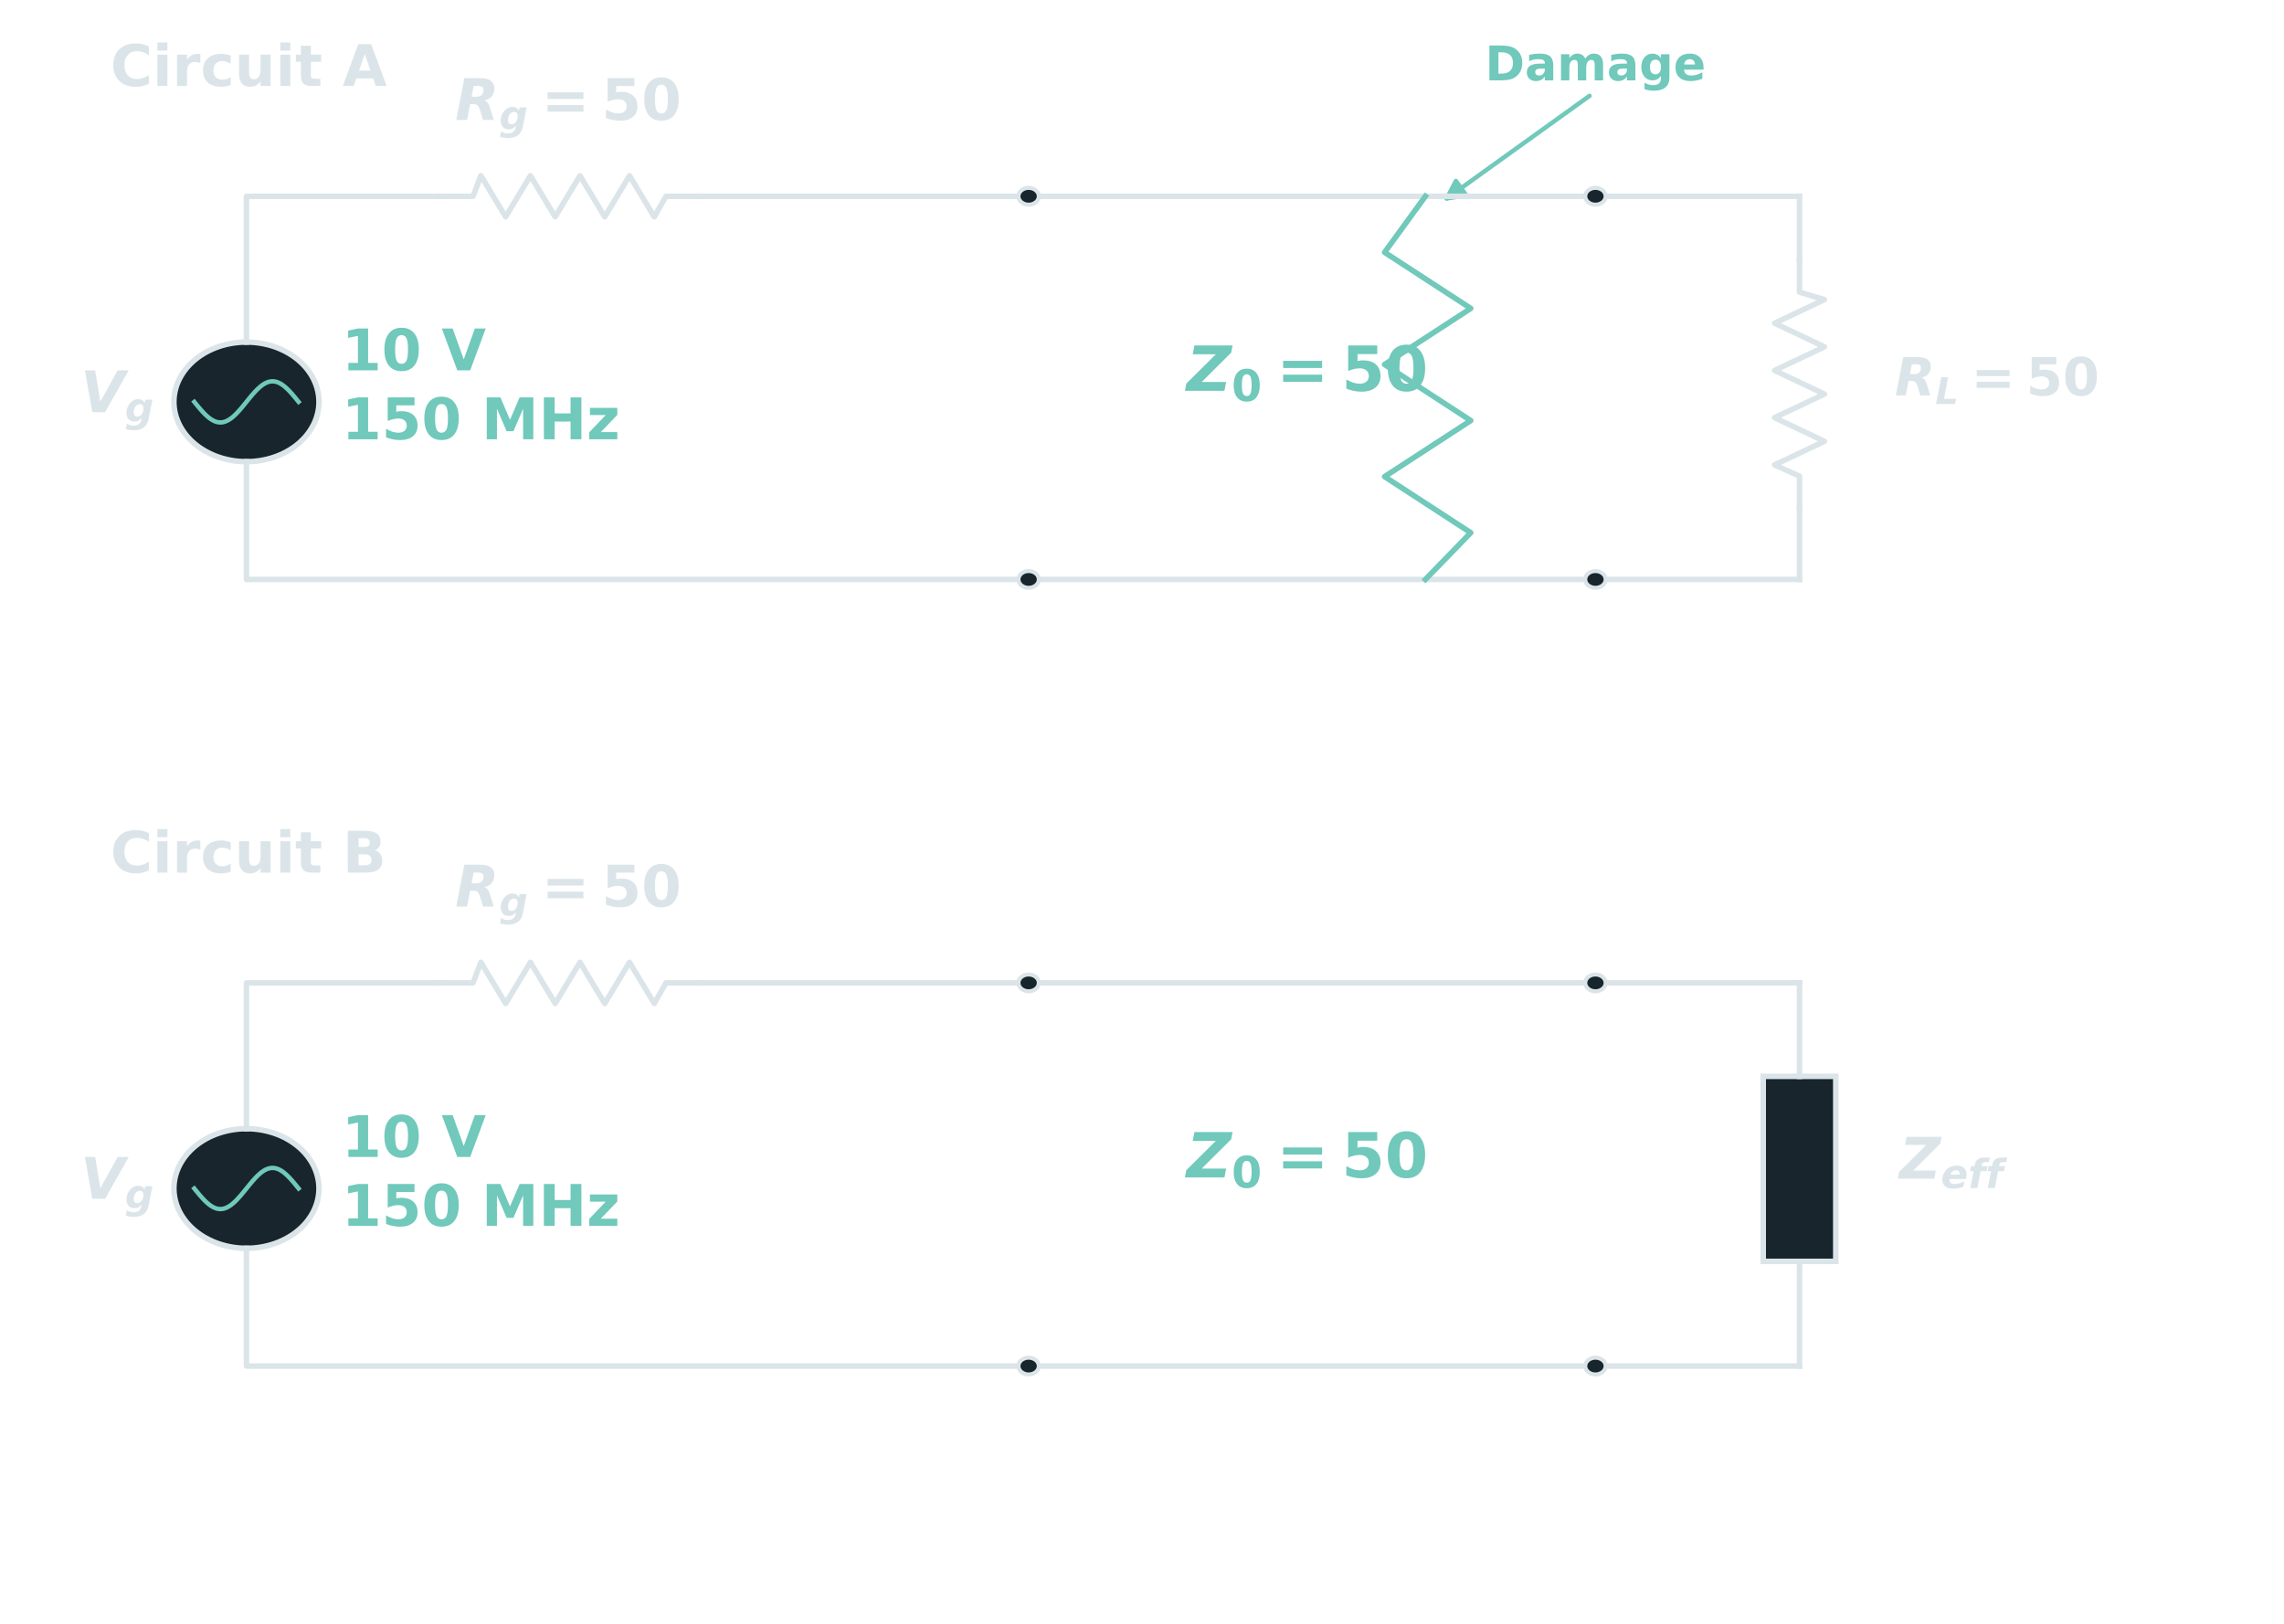
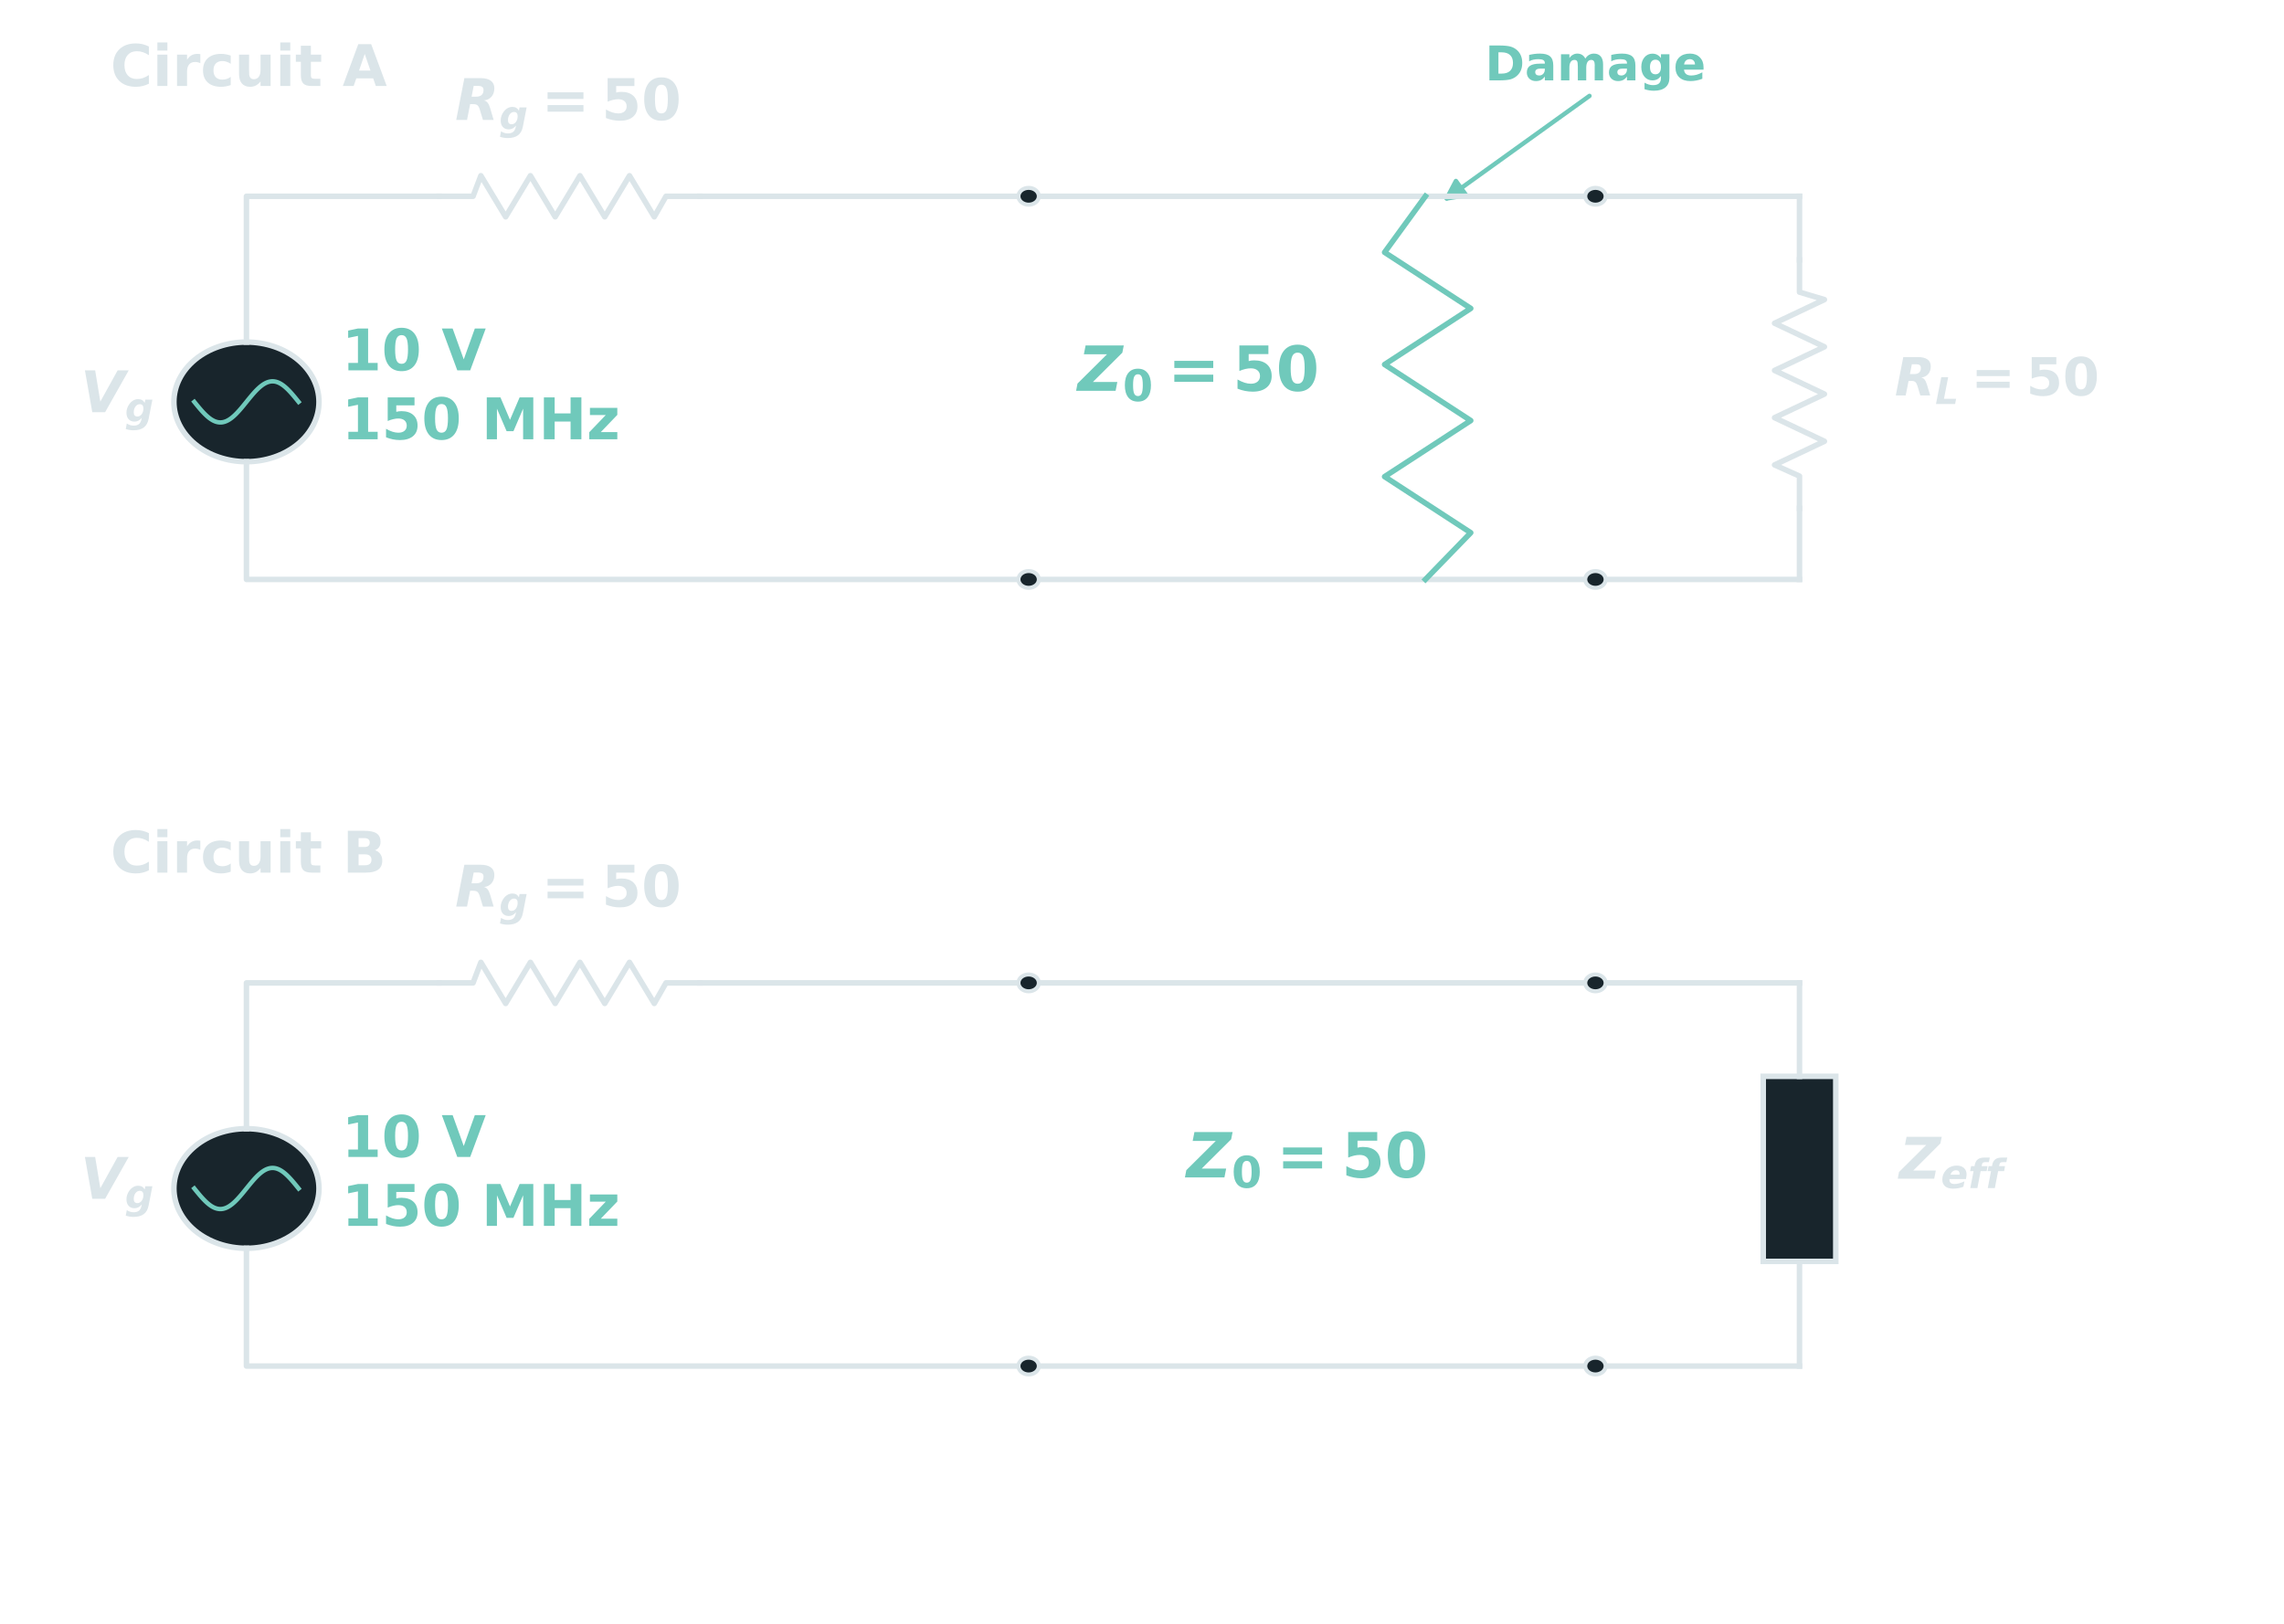
<svg xmlns="http://www.w3.org/2000/svg" width="620.64pt" height="441.232pt" viewBox="0 0 620.64 441.232" version="1.1">
  <defs>
    <style type="text/css">*{stroke-linejoin: round; stroke-linecap: butt}</style>
  </defs>
  <g id="figure_1">
    <g id="patch_1">
      <path d="M 0 441.232  L 620.64 441.232  L 620.64 0  L 0 0  L 0 441.232  z " style="fill: none" />
    </g>
    <g id="axes_1">
      <g id="patch_2">
        <path d="M 66.967 125.485  C 72.196 125.485 77.211 123.772 80.908 120.724  C 84.605 117.675 86.682 113.54 86.682 109.228  C 86.682 104.917 84.605 100.782 80.908 97.733  C 77.211 94.685 72.196 92.972 66.967 92.972  C 61.739 92.972 56.724 94.685 53.027 97.733  C 49.33 100.782 47.253 104.917 47.253 109.228  C 47.253 113.54 49.33 117.675 53.027 120.724  C 56.724 123.772 61.739 125.485 66.967 125.485  z " clip-path="url(#p569f250608)" style="fill: #18252c; stroke: #dbe5e9; stroke-width: 1.5; stroke-linejoin: miter" />
      </g>
      <g id="patch_3">
        <path d="M 431.912 26.065  Q 411.973 40.392 393.124 53.937  " clip-path="url(#p569f250608)" style="fill: none; stroke: #70c9bb; stroke-width: 1.2; stroke-linecap: round" />
        <path d="M 398.422 53.085  L 393.124 53.937  L 395.621 49.187  z " clip-path="url(#p569f250608)" style="fill: #70c9bb; stroke: #70c9bb; stroke-width: 1.2; stroke-linecap: round" />
      </g>
      <g id="line2d_1">
        <path d="M 52.798 109.228  L 53.208 109.737  L 53.619 110.241  L 54.03 110.736  L 54.44 111.219  L 54.851 111.686  L 55.262 112.132  L 55.673 112.554  L 56.083 112.949  L 56.494 113.312  L 56.905 113.642  L 57.315 113.936  L 57.726 114.19  L 58.137 114.403  L 58.548 114.574  L 58.958 114.7  L 59.369 114.78  L 59.78 114.815  L 60.191 114.804  L 60.601 114.746  L 61.012 114.642  L 61.423 114.494  L 61.833 114.302  L 62.244 114.068  L 62.655 113.794  L 63.066 113.482  L 63.476 113.135  L 63.887 112.755  L 64.298 112.346  L 64.708 111.912  L 65.119 111.455  L 65.53 110.979  L 65.941 110.49  L 66.351 109.989  L 66.762 109.483  L 67.173 108.974  L 67.584 108.467  L 67.994 107.967  L 68.405 107.477  L 68.816 107.002  L 69.226 106.545  L 69.637 106.111  L 70.048 105.702  L 70.459 105.322  L 70.869 104.975  L 71.28 104.663  L 71.691 104.389  L 72.101 104.155  L 72.512 103.963  L 72.923 103.815  L 73.334 103.711  L 73.744 103.653  L 74.155 103.642  L 74.566 103.676  L 74.976 103.757  L 75.387 103.883  L 75.798 104.054  L 76.209 104.267  L 76.619 104.521  L 77.03 104.814  L 77.441 105.144  L 77.852 105.508  L 78.262 105.903  L 78.673 106.325  L 79.084 106.771  L 79.494 107.238  L 79.905 107.721  L 80.316 108.216  L 80.727 108.72  L 81.137 109.228  " clip-path="url(#p569f250608)" style="fill: none; stroke: #70c9bb; stroke-width: 1.2; stroke-linecap: square" />
      </g>
      <g id="line2d_2">
        <path d="M 66.967 92.972  L 66.967 53.347  L 119.334 53.347  " clip-path="url(#p569f250608)" style="fill: none; stroke: #dbe5e9; stroke-width: 1.5; stroke-linecap: square" />
      </g>
      <g id="line2d_3">
        <path d="M 119.334 53.347  L 128.545 53.347  L 130.67 47.758  L 137.401 58.935  L 144.132 47.758  L 150.862 58.935  L 157.593 47.758  L 164.324 58.935  L 171.055 47.758  L 177.785 58.935  L 180.973 53.347  L 190.184 53.347  " clip-path="url(#p569f250608)" style="fill: none; stroke: #dbe5e9; stroke-width: 1.5; stroke-linecap: square" />
      </g>
      <g id="line2d_4">
        <path d="M 190.184 53.347  L 488.984 53.347  " clip-path="url(#p569f250608)" style="fill: none; stroke: #dbe5e9; stroke-width: 1.5; stroke-linecap: square" />
      </g>
      <g id="line2d_5">
        <path d="M 66.967 125.485  L 66.967 157.49  L 488.984 157.49  " clip-path="url(#p569f250608)" style="fill: none; stroke: #dbe5e9; stroke-width: 1.5; stroke-linecap: square" />
      </g>
      <g id="line2d_6">
        <path d="M 488.984 53.347  L 488.984 70.619  " clip-path="url(#p569f250608)" style="fill: none; stroke: #dbe5e9; stroke-width: 1.5; stroke-linecap: square" />
      </g>
      <g id="line2d_7">
        <path d="M 488.984 70.619  L 488.984 79.403  L 495.761 81.43  L 482.207 87.849  L 495.761 94.267  L 482.207 100.686  L 495.761 107.105  L 482.207 113.524  L 495.761 119.942  L 482.207 126.361  L 488.984 129.402  L 488.984 138.185  " clip-path="url(#p569f250608)" style="fill: none; stroke: #dbe5e9; stroke-width: 1.5; stroke-linecap: square" />
      </g>
      <g id="line2d_8">
        <path d="M 488.984 138.185  L 488.984 157.49  " clip-path="url(#p569f250608)" style="fill: none; stroke: #dbe5e9; stroke-width: 1.5; stroke-linecap: square" />
      </g>
      <g id="line2d_9">
        <path d="M 387.33 53.347  L 376.241 68.587  L 399.652 83.828  L 376.241 99.068  L 399.652 114.309  L 376.241 129.549  L 399.652 144.79  L 387.33 157.49  " clip-path="url(#p569f250608)" style="fill: none; stroke: #70c9bb; stroke-width: 1.5; stroke-linecap: square" />
      </g>
      <g id="patch_4">
        <path d="M 279.516 159.776  C 280.251 159.776 280.956 159.535 281.476 159.106  C 281.996 158.678 282.288 158.096 282.288 157.49  C 282.288 156.884 281.996 156.302 281.476 155.873  C 280.956 155.445 280.251 155.204 279.516 155.204  C 278.781 155.204 278.075 155.445 277.556 155.873  C 277.036 156.302 276.744 156.884 276.744 157.49  C 276.744 158.096 277.036 158.678 277.556 159.106  C 278.075 159.535 278.781 159.776 279.516 159.776  z " clip-path="url(#p569f250608)" style="fill: #18252c; stroke: #dbe5e9; stroke-width: 1.1; stroke-linejoin: miter" />
      </g>
      <g id="patch_5">
        <path d="M 279.516 55.633  C 280.251 55.633 280.956 55.392 281.476 54.963  C 281.996 54.534 282.288 53.953 282.288 53.347  C 282.288 52.74 281.996 52.159 281.476 51.73  C 280.956 51.301 280.251 51.06 279.516 51.06  C 278.781 51.06 278.075 51.301 277.556 51.73  C 277.036 52.159 276.744 52.74 276.744 53.347  C 276.744 53.953 277.036 54.534 277.556 54.963  C 278.075 55.392 278.781 55.633 279.516 55.633  z " clip-path="url(#p569f250608)" style="fill: #18252c; stroke: #dbe5e9; stroke-width: 1.1; stroke-linejoin: miter" />
      </g>
      <g id="patch_6">
        <path d="M 433.536 159.776  C 434.272 159.776 434.977 159.535 435.497 159.106  C 436.017 158.678 436.309 158.096 436.309 157.49  C 436.309 156.884 436.017 156.302 435.497 155.873  C 434.977 155.445 434.272 155.204 433.536 155.204  C 432.801 155.204 432.096 155.445 431.576 155.873  C 431.056 156.302 430.764 156.884 430.764 157.49  C 430.764 158.096 431.056 158.678 431.576 159.106  C 432.096 159.535 432.801 159.776 433.536 159.776  z " clip-path="url(#p569f250608)" style="fill: #18252c; stroke: #dbe5e9; stroke-width: 1.1; stroke-linejoin: miter" />
      </g>
      <g id="patch_7">
        <path d="M 433.536 55.633  C 434.272 55.633 434.977 55.392 435.497 54.963  C 436.017 54.534 436.309 53.953 436.309 53.347  C 436.309 52.74 436.017 52.159 435.497 51.73  C 434.977 51.301 434.272 51.06 433.536 51.06  C 432.801 51.06 432.096 51.301 431.576 51.73  C 431.056 52.159 430.764 52.74 430.764 53.347  C 430.764 53.953 431.056 54.534 431.576 54.963  C 432.096 55.392 432.801 55.633 433.536 55.633  z " clip-path="url(#p569f250608)" style="fill: #18252c; stroke: #dbe5e9; stroke-width: 1.1; stroke-linejoin: miter" />
      </g>
      <g id="text_1">
        <g style="fill: #dbe5e9" transform="translate(21.88812 112.6586)">
          <text>
            <tspan x="0" y="-0.625" style="font-style: oblique; font-weight: 700; font-size: 15.6px; font-family: 'DejaVu Sans'; fill: #dbe5e9">V</tspan>
            <tspan x="12.068" y="1.934" style="font-style: oblique; font-weight: 700; font-size: 10.92px; font-family: 'DejaVu Sans'; fill: #dbe5e9">g</tspan>
          </text>
        </g>
      </g>
      <g id="text_2">
        <text style="font-weight: 700; font-size: 15.6px; font-family: 'DejaVu Sans'; fill: #70c9bb" transform="translate(92.84289 100.6657)">10 V</text>
        <text style="font-weight: 700; font-size: 15.6px; font-family: 'DejaVu Sans'; fill: #70c9bb" transform="translate(92.84289 119.3887)">150 MHz</text>
      </g>
      <g id="text_3">
        <g style="fill: #dbe5e9" transform="translate(123.6411 33.02588)">
          <text>
            <tspan x="0" y="-0.422" style="font-style: oblique; font-weight: 700; font-size: 15.6px; font-family: 'DejaVu Sans'; fill: #dbe5e9">R</tspan>
            <tspan x="12.007" y="2.138" style="font-style: oblique; font-weight: 700; font-size: 10.92px; font-family: 'DejaVu Sans'; fill: #dbe5e9">g</tspan>
            <tspan x="23.497" y="-0.422" style="font-weight: 700; font-size: 15.6px; font-family: 'DejaVu Sans'; fill: #dbe5e9">=</tspan>
            <tspan x="39.813" y="-0.422" style="font-weight: 700; font-size: 15.6px; font-family: 'DejaVu Sans'; fill: #dbe5e9">5</tspan>
            <tspan x="50.663" y="-0.422" style="font-weight: 700; font-size: 15.6px; font-family: 'DejaVu Sans'; fill: #dbe5e9">0</tspan>
          </text>
        </g>
      </g>
      <g id="text_4">
        <g style="fill: #dbe5e9" transform="translate(514.8594 107.8629)">
          <text>
            <tspan x="0" y="-0.391" style="font-style: oblique; font-weight: 700; font-size: 14.3px; font-family: 'DejaVu Sans'; fill: #dbe5e9">R</tspan>
            <tspan x="11.009" y="1.953" style="font-style: oblique; font-weight: 700; font-size: 10.01px; font-family: 'DejaVu Sans'; fill: #dbe5e9">L</tspan>
            <tspan x="20.756" y="-0.391" style="font-weight: 700; font-size: 14.3px; font-family: 'DejaVu Sans'; fill: #dbe5e9">=</tspan>
            <tspan x="35.715" y="-0.391" style="font-weight: 700; font-size: 14.3px; font-family: 'DejaVu Sans'; fill: #dbe5e9">5</tspan>
            <tspan x="45.662" y="-0.391" style="font-weight: 700; font-size: 14.3px; font-family: 'DejaVu Sans'; fill: #dbe5e9">0</tspan>
          </text>
        </g>
      </g>
      <g id="text_5">
-         <g style="fill: #70c9bb" transform="translate(322.4235 106.6883)">
+         <g style="fill: #70c9bb" transform="translate(292.8516 106.6883)">
          <text>
            <tspan x="0" y="-0.469" style="font-style: oblique; font-weight: 700; font-size: 16.9px; font-family: 'DejaVu Sans'; fill: #70c9bb">Z</tspan>
            <tspan x="12.247" y="2.302" style="font-weight: 700; font-size: 11.83px; font-family: 'DejaVu Sans'; fill: #70c9bb">0</tspan>
            <tspan x="24.456" y="-0.469" style="font-weight: 700; font-size: 16.9px; font-family: 'DejaVu Sans'; fill: #70c9bb">=</tspan>
            <tspan x="42.128" y="-0.469" style="font-weight: 700; font-size: 16.9px; font-family: 'DejaVu Sans'; fill: #70c9bb">5</tspan>
            <tspan x="53.881" y="-0.469" style="font-weight: 700; font-size: 16.9px; font-family: 'DejaVu Sans'; fill: #70c9bb">0</tspan>
          </text>
        </g>
      </g>
      <g id="text_6">
        <text style="font-weight: 700; font-size: 13px; font-family: 'DejaVu Sans'; text-anchor: middle; fill: #70c9bb" x="433.536" y="21.85" transform="rotate(-0 433.5365 21.84951)">Damage</text>
      </g>
      <g id="text_7">
        <text style="font-weight: 700; font-size: 15.6px; font-family: 'DejaVu Sans'; text-anchor: start; fill: #dbe5e9" x="30.002" y="23.374" transform="rotate(-0 30.00247 23.37356)">Circuit A</text>
      </g>
    </g>
    <g id="axes_2">
      <g id="patch_8">
        <path d="M 66.967 339.285  C 72.196 339.285 77.211 337.572 80.908 334.524  C 84.605 331.475 86.682 327.34 86.682 323.028  C 86.682 318.717 84.605 314.582 80.908 311.533  C 77.211 308.485 72.196 306.772 66.967 306.772  C 61.739 306.772 56.724 308.485 53.027 311.533  C 49.33 314.582 47.253 318.717 47.253 323.028  C 47.253 327.34 49.33 331.475 53.027 334.524  C 56.724 337.572 61.739 339.285 66.967 339.285  z " clip-path="url(#pec634c8ed6)" style="fill: #18252c; stroke: #dbe5e9; stroke-width: 1.5; stroke-linejoin: miter" />
      </g>
      <g id="patch_9">
        <path d="M 479.127 342.841  L 498.841 342.841  L 498.841 292.547  L 479.127 292.547  z " clip-path="url(#pec634c8ed6)" style="fill: #18252c; stroke: #dbe5e9; stroke-width: 1.5; stroke-linejoin: miter" />
      </g>
      <g id="line2d_10">
        <path d="M 52.798 323.028  L 53.208 323.537  L 53.619 324.041  L 54.03 324.536  L 54.44 325.019  L 54.851 325.486  L 55.262 325.932  L 55.673 326.354  L 56.083 326.749  L 56.494 327.112  L 56.905 327.442  L 57.315 327.736  L 57.726 327.99  L 58.137 328.203  L 58.548 328.374  L 58.958 328.5  L 59.369 328.58  L 59.78 328.615  L 60.191 328.604  L 60.601 328.546  L 61.012 328.442  L 61.423 328.294  L 61.833 328.102  L 62.244 327.868  L 62.655 327.594  L 63.066 327.282  L 63.476 326.935  L 63.887 326.555  L 64.298 326.146  L 64.708 325.712  L 65.119 325.255  L 65.53 324.779  L 65.941 324.29  L 66.351 323.789  L 66.762 323.283  L 67.173 322.774  L 67.584 322.267  L 67.994 321.767  L 68.405 321.277  L 68.816 320.802  L 69.226 320.345  L 69.637 319.911  L 70.048 319.502  L 70.459 319.122  L 70.869 318.775  L 71.28 318.463  L 71.691 318.189  L 72.101 317.955  L 72.512 317.763  L 72.923 317.615  L 73.334 317.511  L 73.744 317.453  L 74.155 317.442  L 74.566 317.476  L 74.976 317.557  L 75.387 317.683  L 75.798 317.854  L 76.209 318.067  L 76.619 318.321  L 77.03 318.614  L 77.441 318.944  L 77.852 319.308  L 78.262 319.703  L 78.673 320.125  L 79.084 320.571  L 79.494 321.038  L 79.905 321.521  L 80.316 322.016  L 80.727 322.52  L 81.137 323.028  " clip-path="url(#pec634c8ed6)" style="fill: none; stroke: #70c9bb; stroke-width: 1.2; stroke-linecap: square" />
      </g>
      <g id="line2d_11">
        <path d="M 66.967 306.772  L 66.967 267.147  L 119.334 267.147  " clip-path="url(#pec634c8ed6)" style="fill: none; stroke: #dbe5e9; stroke-width: 1.5; stroke-linecap: square" />
      </g>
      <g id="line2d_12">
        <path d="M 119.334 267.147  L 128.545 267.147  L 130.67 261.558  L 137.401 272.735  L 144.132 261.558  L 150.862 272.735  L 157.593 261.558  L 164.324 272.735  L 171.055 261.558  L 177.785 272.735  L 180.973 267.147  L 190.184 267.147  " clip-path="url(#pec634c8ed6)" style="fill: none; stroke: #dbe5e9; stroke-width: 1.5; stroke-linecap: square" />
      </g>
      <g id="line2d_13">
        <path d="M 190.184 267.147  L 488.984 267.147  " clip-path="url(#pec634c8ed6)" style="fill: none; stroke: #dbe5e9; stroke-width: 1.5; stroke-linecap: square" />
      </g>
      <g id="line2d_14">
        <path d="M 66.967 339.285  L 66.967 371.29  L 488.984 371.29  " clip-path="url(#pec634c8ed6)" style="fill: none; stroke: #dbe5e9; stroke-width: 1.5; stroke-linecap: square" />
      </g>
      <g id="line2d_15">
        <path d="M 488.984 267.147  L 488.984 292.547  " clip-path="url(#pec634c8ed6)" style="fill: none; stroke: #dbe5e9; stroke-width: 1.5; stroke-linecap: square" />
      </g>
      <g id="line2d_16">
        <path d="M 488.984 342.841  L 488.984 371.29  " clip-path="url(#pec634c8ed6)" style="fill: none; stroke: #dbe5e9; stroke-width: 1.5; stroke-linecap: square" />
      </g>
      <g id="patch_10">
        <path d="M 279.516 373.576  C 280.251 373.576 280.956 373.335 281.476 372.906  C 281.996 372.478 282.288 371.896 282.288 371.29  C 282.288 370.684 281.996 370.102 281.476 369.673  C 280.956 369.245 280.251 369.004 279.516 369.004  C 278.781 369.004 278.075 369.245 277.556 369.673  C 277.036 370.102 276.744 370.684 276.744 371.29  C 276.744 371.896 277.036 372.478 277.556 372.906  C 278.075 373.335 278.781 373.576 279.516 373.576  z " clip-path="url(#pec634c8ed6)" style="fill: #18252c; stroke: #dbe5e9; stroke-width: 1.1; stroke-linejoin: miter" />
      </g>
      <g id="patch_11">
        <path d="M 279.516 269.433  C 280.251 269.433 280.956 269.192 281.476 268.763  C 281.996 268.334 282.288 267.753 282.288 267.147  C 282.288 266.54 281.996 265.959 281.476 265.53  C 280.956 265.101 280.251 264.86 279.516 264.86  C 278.781 264.86 278.075 265.101 277.556 265.53  C 277.036 265.959 276.744 266.54 276.744 267.147  C 276.744 267.753 277.036 268.334 277.556 268.763  C 278.075 269.192 278.781 269.433 279.516 269.433  z " clip-path="url(#pec634c8ed6)" style="fill: #18252c; stroke: #dbe5e9; stroke-width: 1.1; stroke-linejoin: miter" />
      </g>
      <g id="patch_12">
        <path d="M 433.536 373.576  C 434.272 373.576 434.977 373.335 435.497 372.906  C 436.017 372.478 436.309 371.896 436.309 371.29  C 436.309 370.684 436.017 370.102 435.497 369.673  C 434.977 369.245 434.272 369.004 433.536 369.004  C 432.801 369.004 432.096 369.245 431.576 369.673  C 431.056 370.102 430.764 370.684 430.764 371.29  C 430.764 371.896 431.056 372.478 431.576 372.906  C 432.096 373.335 432.801 373.576 433.536 373.576  z " clip-path="url(#pec634c8ed6)" style="fill: #18252c; stroke: #dbe5e9; stroke-width: 1.1; stroke-linejoin: miter" />
      </g>
      <g id="patch_13">
        <path d="M 433.536 269.433  C 434.272 269.433 434.977 269.192 435.497 268.763  C 436.017 268.334 436.309 267.753 436.309 267.147  C 436.309 266.54 436.017 265.959 435.497 265.53  C 434.977 265.101 434.272 264.86 433.536 264.86  C 432.801 264.86 432.096 265.101 431.576 265.53  C 431.056 265.959 430.764 266.54 430.764 267.147  C 430.764 267.753 431.056 268.334 431.576 268.763  C 432.096 269.192 432.801 269.433 433.536 269.433  z " clip-path="url(#pec634c8ed6)" style="fill: #18252c; stroke: #dbe5e9; stroke-width: 1.1; stroke-linejoin: miter" />
      </g>
      <g id="text_8">
        <g style="fill: #dbe5e9" transform="translate(21.88812 326.4586)">
          <text>
            <tspan x="0" y="-0.625" style="font-style: oblique; font-weight: 700; font-size: 15.6px; font-family: 'DejaVu Sans'; fill: #dbe5e9">V</tspan>
            <tspan x="12.068" y="1.934" style="font-style: oblique; font-weight: 700; font-size: 10.92px; font-family: 'DejaVu Sans'; fill: #dbe5e9">g</tspan>
          </text>
        </g>
      </g>
      <g id="text_9">
        <text style="font-weight: 700; font-size: 15.6px; font-family: 'DejaVu Sans'; fill: #70c9bb" transform="translate(92.84289 314.4657)">10 V</text>
        <text style="font-weight: 700; font-size: 15.6px; font-family: 'DejaVu Sans'; fill: #70c9bb" transform="translate(92.84289 333.1887)">150 MHz</text>
      </g>
      <g id="text_10">
        <g style="fill: #dbe5e9" transform="translate(123.6411 246.8259)">
          <text>
            <tspan x="0" y="-0.422" style="font-style: oblique; font-weight: 700; font-size: 15.6px; font-family: 'DejaVu Sans'; fill: #dbe5e9">R</tspan>
            <tspan x="12.007" y="2.138" style="font-style: oblique; font-weight: 700; font-size: 10.92px; font-family: 'DejaVu Sans'; fill: #dbe5e9">g</tspan>
            <tspan x="23.497" y="-0.422" style="font-weight: 700; font-size: 15.6px; font-family: 'DejaVu Sans'; fill: #dbe5e9">=</tspan>
            <tspan x="39.813" y="-0.422" style="font-weight: 700; font-size: 15.6px; font-family: 'DejaVu Sans'; fill: #dbe5e9">5</tspan>
            <tspan x="50.663" y="-0.422" style="font-weight: 700; font-size: 15.6px; font-family: 'DejaVu Sans'; fill: #dbe5e9">0</tspan>
          </text>
        </g>
      </g>
      <g id="text_11">
        <g style="fill: #dbe5e9" transform="translate(516.0915 320.9845)">
          <text>
            <tspan x="0" y="-0.625" style="font-style: oblique; font-weight: 700; font-size: 15.6px; font-family: 'DejaVu Sans'; fill: #dbe5e9">Z</tspan>
            <tspan x="11.307" y="1.934" style="font-style: oblique; font-weight: 700; font-size: 10.92px; font-family: 'DejaVu Sans'; fill: #dbe5e9">e</tspan>
            <tspan x="18.71" y="1.934" style="font-style: oblique; font-weight: 700; font-size: 10.92px; font-family: 'DejaVu Sans'; fill: #dbe5e9">f</tspan>
            <tspan x="23.459" y="1.934" style="font-style: oblique; font-weight: 700; font-size: 10.92px; font-family: 'DejaVu Sans'; fill: #dbe5e9">f</tspan>
          </text>
        </g>
      </g>
      <g id="text_12">
        <g style="fill: #70c9bb" transform="translate(322.4235 320.4883)">
          <text>
            <tspan x="0" y="-0.469" style="font-style: oblique; font-weight: 700; font-size: 16.9px; font-family: 'DejaVu Sans'; fill: #70c9bb">Z</tspan>
            <tspan x="12.247" y="2.302" style="font-weight: 700; font-size: 11.83px; font-family: 'DejaVu Sans'; fill: #70c9bb">0</tspan>
            <tspan x="24.456" y="-0.469" style="font-weight: 700; font-size: 16.9px; font-family: 'DejaVu Sans'; fill: #70c9bb">=</tspan>
            <tspan x="42.128" y="-0.469" style="font-weight: 700; font-size: 16.9px; font-family: 'DejaVu Sans'; fill: #70c9bb">5</tspan>
            <tspan x="53.881" y="-0.469" style="font-weight: 700; font-size: 16.9px; font-family: 'DejaVu Sans'; fill: #70c9bb">0</tspan>
          </text>
        </g>
      </g>
      <g id="text_13">
        <text style="font-weight: 700; font-size: 15.6px; font-family: 'DejaVu Sans'; text-anchor: start; fill: #dbe5e9" x="30.002" y="237.174" transform="rotate(-0 30.00247 237.1736)">Circuit B</text>
      </g>
    </g>
  </g>
  <defs>
    <clipPath id="p569f250608">
      <rect x="11.52" y="15.245" width="597.6" height="200.667" />
    </clipPath>
    <clipPath id="pec634c8ed6">
      <rect x="11.52" y="229.045" width="597.6" height="200.667" />
    </clipPath>
  </defs>
</svg>
